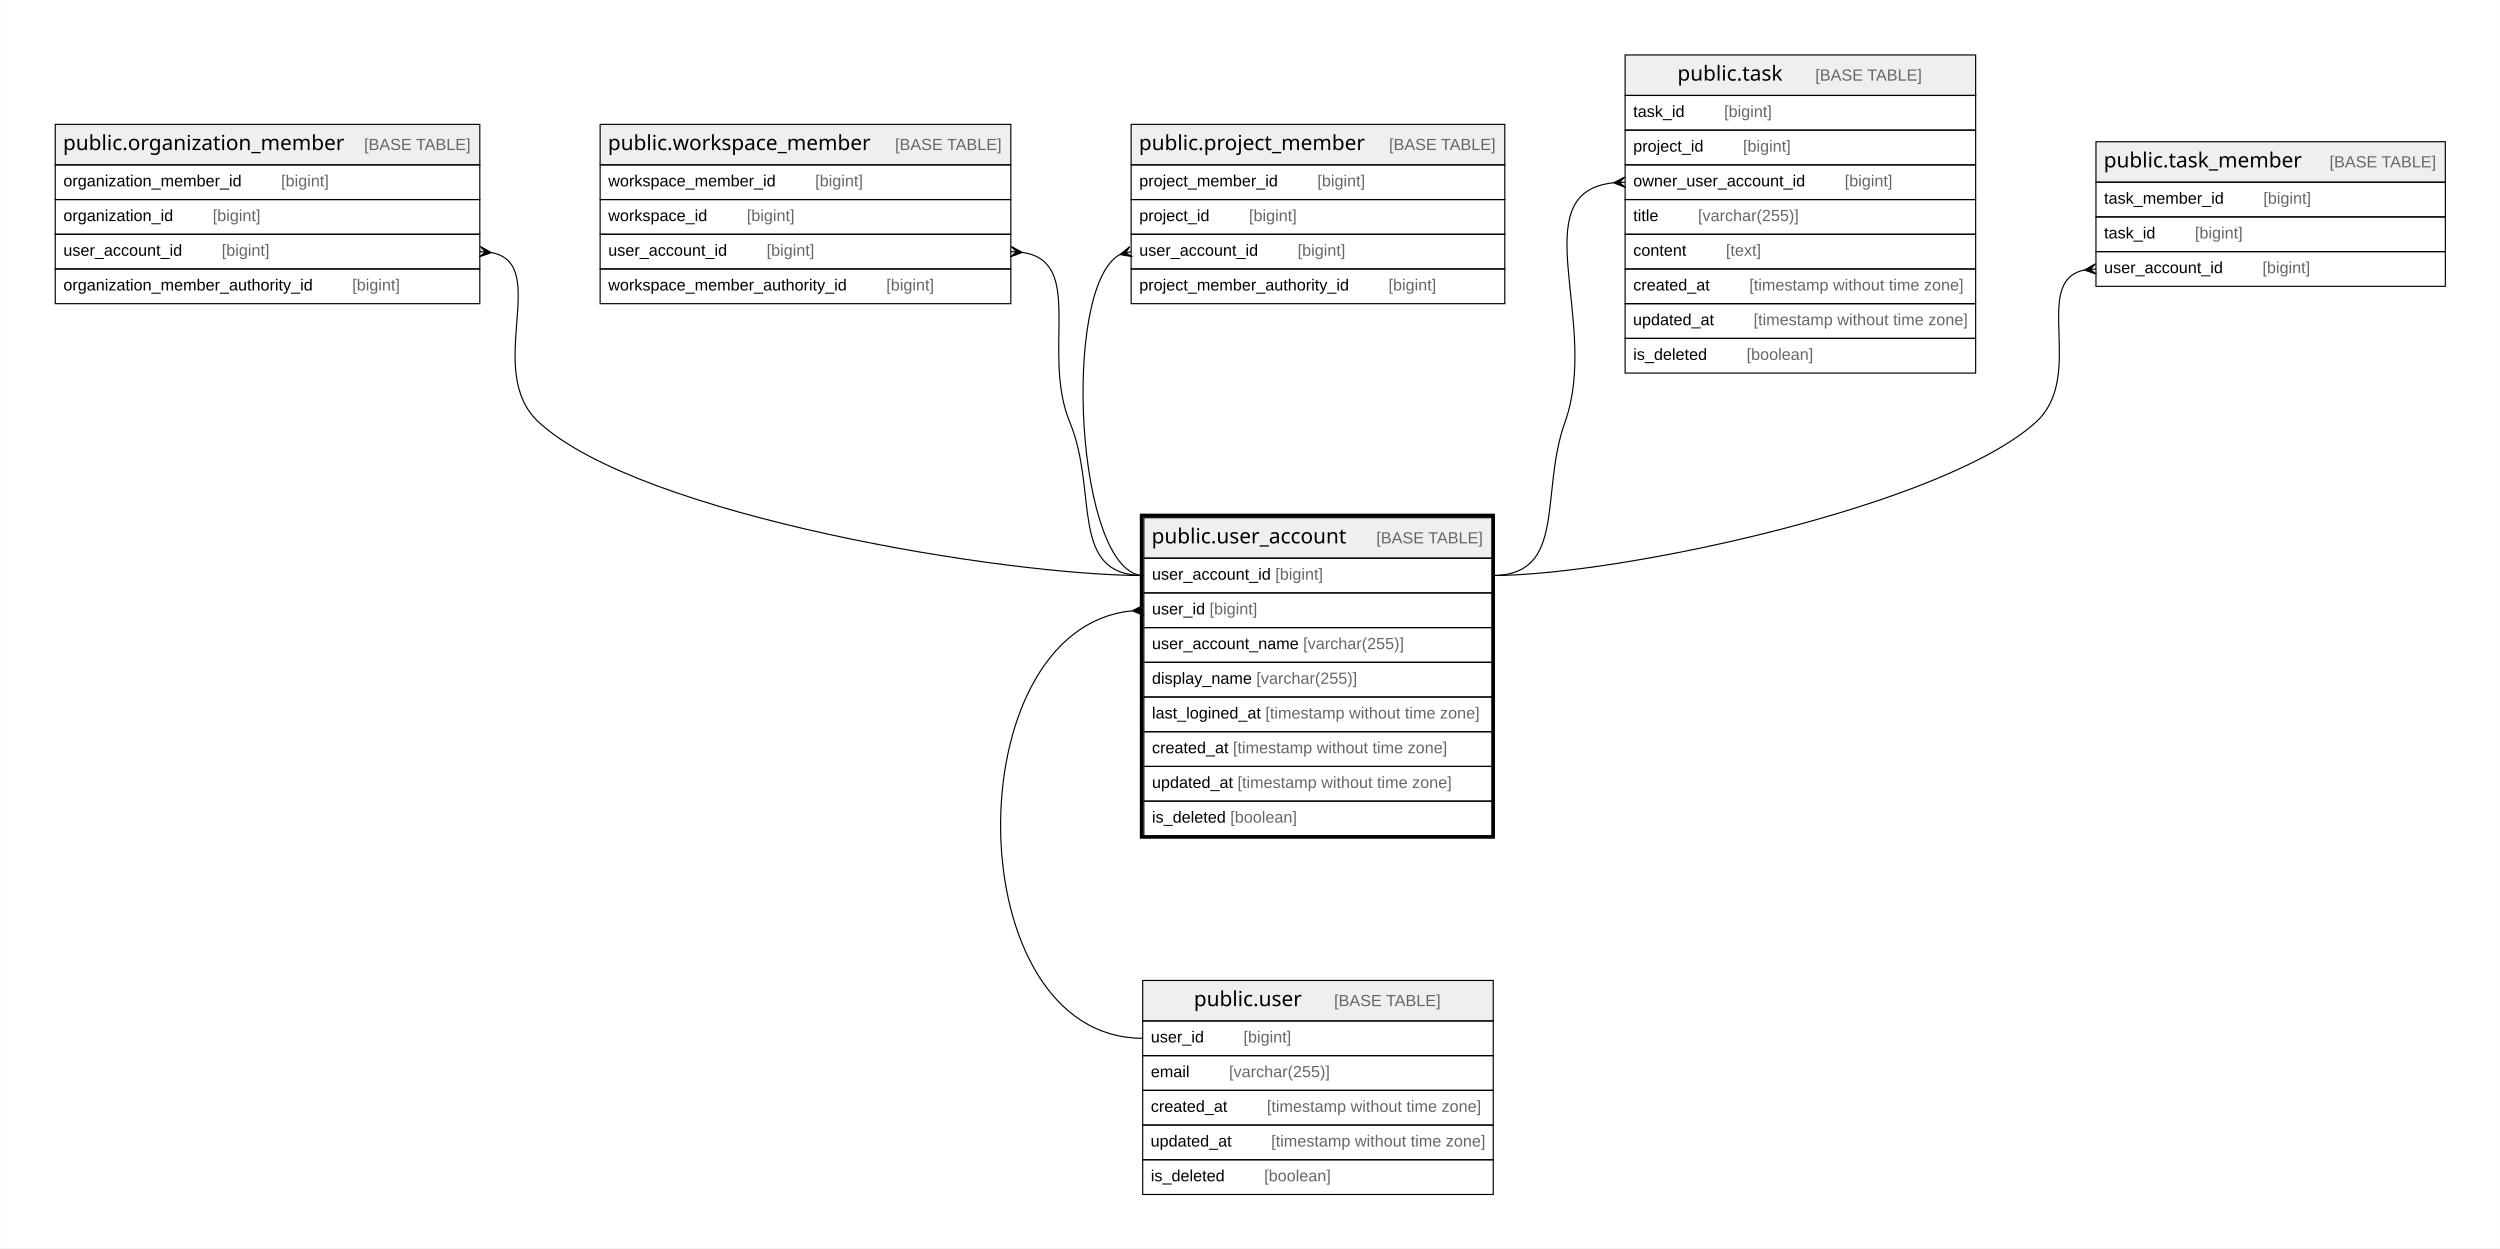
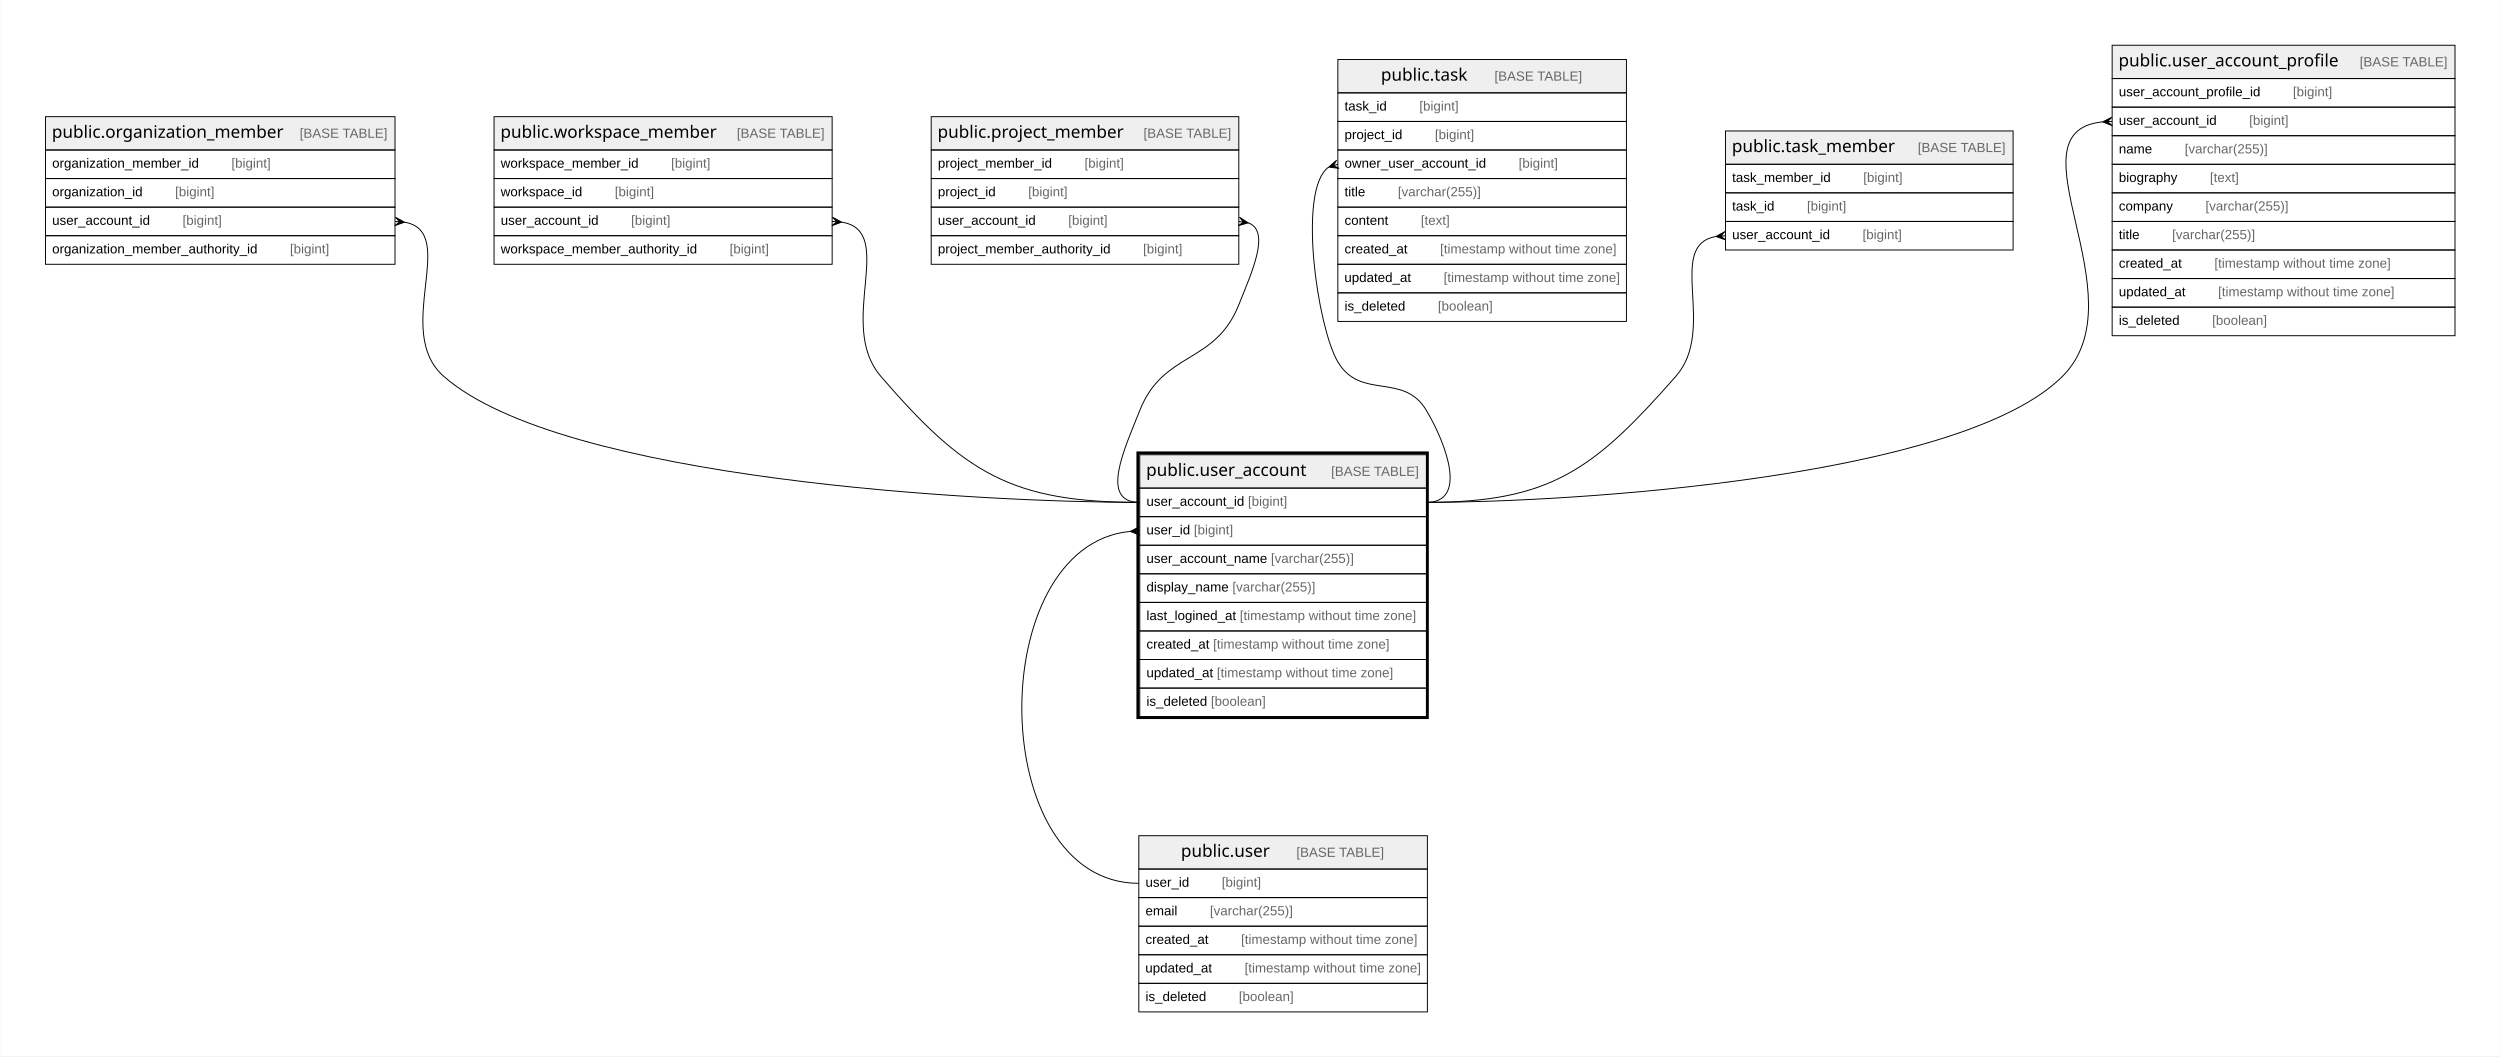
- <svg xmlns="http://www.w3.org/2000/svg" width="2161pt" height="1079pt" viewBox="0.00 0.00 2160.50 1079.00">
-   <g id="graph0" class="graph" transform="scale(1 1) rotate(0) translate(4 1075)">
-     <polygon fill="#ffffff" stroke="transparent" points="-4,4 -4,-1075 2156.5,-1075 2156.5,4 -4,4" />
+ <svg xmlns="http://www.w3.org/2000/svg" width="2625pt" height="1109pt" viewBox="0.00 0.00 2624.50 1109.00">
+   <g id="graph0" class="graph" transform="scale(1 1) rotate(0) translate(4 1105)">
+     <polygon fill="#ffffff" stroke="transparent" points="-4,4 -4,-1105 2620.5,-1105 2620.5,4 -4,4" />
    <g id="node1" class="node">
-       <polygon fill="#efefef" stroke="transparent" points="984.5,-592.5 984.5,-627.5 1285.5,-627.5 1285.5,-592.5 984.5,-592.5" />
-       <polygon fill="none" stroke="#000000" points="984.5,-592.5 984.5,-627.5 1285.5,-627.5 1285.5,-592.5 984.5,-592.5" />
-       <text text-anchor="start" x="991.192" y="-605.3" font-family="Arial Bold" font-size="18.00" fill="#000000">public.user_account</text>
-       <text text-anchor="start" x="1151.239" y="-605.3" font-family="Arial" font-size="14.00" fill="#000000">    </text>
-       <text text-anchor="start" x="1185.444" y="-605.3" font-family="Arial" font-size="14.00" fill="#666666">[BASE TABLE]</text>
-       <polygon fill="none" stroke="#000000" points="984.5,-562.5 984.5,-592.5 1285.5,-592.5 1285.5,-562.5 984.5,-562.5" />
-       <text text-anchor="start" x="991.5" y="-573.9" font-family="Arial" font-size="14.00" fill="#000000">user_account_id </text>
-       <text text-anchor="start" x="1098.092" y="-573.9" font-family="Arial" font-size="14.00" fill="#666666">[bigint]</text>
-       <polygon fill="none" stroke="#000000" points="984.5,-532.5 984.5,-562.5 1285.5,-562.5 1285.5,-532.5 984.5,-532.5" />
-       <text text-anchor="start" x="991.5" y="-543.9" font-family="Arial" font-size="14.00" fill="#000000">user_id </text>
-       <text text-anchor="start" x="1041.288" y="-543.9" font-family="Arial" font-size="14.00" fill="#666666">[bigint]</text>
-       <polygon fill="none" stroke="#000000" points="984.5,-502.5 984.5,-532.5 1285.5,-532.5 1285.5,-502.5 984.5,-502.5" />
-       <text text-anchor="start" x="991.5" y="-513.9" font-family="Arial" font-size="14.00" fill="#000000">user_account_name </text>
-       <text text-anchor="start" x="1122.211" y="-513.9" font-family="Arial" font-size="14.00" fill="#666666">[varchar(255)]</text>
-       <polygon fill="none" stroke="#000000" points="984.5,-472.5 984.5,-502.5 1285.5,-502.5 1285.5,-472.5 984.5,-472.5" />
-       <text text-anchor="start" x="991.5" y="-483.9" font-family="Arial" font-size="14.00" fill="#000000">display_name </text>
-       <text text-anchor="start" x="1081.743" y="-483.9" font-family="Arial" font-size="14.00" fill="#666666">[varchar(255)]</text>
-       <polygon fill="none" stroke="#000000" points="984.5,-442.5 984.5,-472.5 1285.5,-472.5 1285.5,-442.5 984.5,-442.5" />
-       <text text-anchor="start" x="991.5" y="-453.9" font-family="Arial" font-size="14.00" fill="#000000">last_logined_at </text>
-       <text text-anchor="start" x="1089.535" y="-453.9" font-family="Arial" font-size="14.00" fill="#666666">[timestamp without time zone]</text>
-       <polygon fill="none" stroke="#000000" points="984.5,-412.5 984.5,-442.5 1285.5,-442.5 1285.5,-412.5 984.5,-412.5" />
-       <text text-anchor="start" x="991.5" y="-423.9" font-family="Arial" font-size="14.00" fill="#000000">created_at </text>
-       <text text-anchor="start" x="1061.528" y="-423.9" font-family="Arial" font-size="14.00" fill="#666666">[timestamp without time zone]</text>
-       <polygon fill="none" stroke="#000000" points="984.5,-382.5 984.5,-412.5 1285.5,-412.5 1285.5,-382.5 984.5,-382.5" />
-       <text text-anchor="start" x="991.5" y="-393.9" font-family="Arial" font-size="14.00" fill="#000000">updated_at </text>
-       <text text-anchor="start" x="1065.433" y="-393.9" font-family="Arial" font-size="14.00" fill="#666666">[timestamp without time zone]</text>
-       <polygon fill="none" stroke="#000000" points="984.5,-352.5 984.5,-382.5 1285.5,-382.5 1285.5,-352.5 984.5,-352.5" />
-       <text text-anchor="start" x="991.5" y="-363.9" font-family="Arial" font-size="14.00" fill="#000000">is_deleted </text>
-       <text text-anchor="start" x="1059.19" y="-363.9" font-family="Arial" font-size="14.00" fill="#666666">[boolean]</text>
-       <polygon fill="none" stroke="#000000" stroke-width="3" points="982.5,-351.5 982.5,-629.5 1286.5,-629.5 1286.5,-351.5 982.5,-351.5" />
+       <polygon fill="#efefef" stroke="transparent" points="1192.5,-592.5 1192.5,-627.5 1493.5,-627.5 1493.5,-592.5 1192.5,-592.5" />
+       <polygon fill="none" stroke="#000000" points="1192.5,-592.5 1192.5,-627.5 1493.5,-627.5 1493.5,-592.5 1192.5,-592.5" />
+       <text text-anchor="start" x="1199.193" y="-605.3" font-family="Arial Bold" font-size="18.00" fill="#000000">public.user_account</text>
+       <text text-anchor="start" x="1359.239" y="-605.3" font-family="Arial" font-size="14.00" fill="#000000">    </text>
+       <text text-anchor="start" x="1393.444" y="-605.3" font-family="Arial" font-size="14.00" fill="#666666">[BASE TABLE]</text>
+       <polygon fill="none" stroke="#000000" points="1192.5,-562.5 1192.5,-592.5 1493.5,-592.5 1493.5,-562.5 1192.5,-562.5" />
+       <text text-anchor="start" x="1199.5" y="-573.9" font-family="Arial" font-size="14.00" fill="#000000">user_account_id </text>
+       <text text-anchor="start" x="1306.092" y="-573.9" font-family="Arial" font-size="14.00" fill="#666666">[bigint]</text>
+       <polygon fill="none" stroke="#000000" points="1192.5,-532.5 1192.5,-562.5 1493.5,-562.5 1493.5,-532.5 1192.5,-532.5" />
+       <text text-anchor="start" x="1199.5" y="-543.9" font-family="Arial" font-size="14.00" fill="#000000">user_id </text>
+       <text text-anchor="start" x="1249.288" y="-543.9" font-family="Arial" font-size="14.00" fill="#666666">[bigint]</text>
+       <polygon fill="none" stroke="#000000" points="1192.5,-502.5 1192.5,-532.5 1493.5,-532.5 1493.5,-502.5 1192.5,-502.5" />
+       <text text-anchor="start" x="1199.5" y="-513.9" font-family="Arial" font-size="14.00" fill="#000000">user_account_name </text>
+       <text text-anchor="start" x="1330.211" y="-513.9" font-family="Arial" font-size="14.00" fill="#666666">[varchar(255)]</text>
+       <polygon fill="none" stroke="#000000" points="1192.5,-472.5 1192.5,-502.5 1493.5,-502.5 1493.5,-472.5 1192.5,-472.5" />
+       <text text-anchor="start" x="1199.5" y="-483.9" font-family="Arial" font-size="14.00" fill="#000000">display_name </text>
+       <text text-anchor="start" x="1289.743" y="-483.9" font-family="Arial" font-size="14.00" fill="#666666">[varchar(255)]</text>
+       <polygon fill="none" stroke="#000000" points="1192.5,-442.5 1192.5,-472.5 1493.5,-472.5 1493.5,-442.5 1192.5,-442.5" />
+       <text text-anchor="start" x="1199.5" y="-453.9" font-family="Arial" font-size="14.00" fill="#000000">last_logined_at </text>
+       <text text-anchor="start" x="1297.535" y="-453.9" font-family="Arial" font-size="14.00" fill="#666666">[timestamp without time zone]</text>
+       <polygon fill="none" stroke="#000000" points="1192.5,-412.5 1192.5,-442.5 1493.5,-442.5 1493.5,-412.5 1192.5,-412.5" />
+       <text text-anchor="start" x="1199.5" y="-423.9" font-family="Arial" font-size="14.00" fill="#000000">created_at </text>
+       <text text-anchor="start" x="1269.528" y="-423.9" font-family="Arial" font-size="14.00" fill="#666666">[timestamp without time zone]</text>
+       <polygon fill="none" stroke="#000000" points="1192.5,-382.5 1192.5,-412.5 1493.5,-412.5 1493.5,-382.5 1192.5,-382.5" />
+       <text text-anchor="start" x="1199.5" y="-393.9" font-family="Arial" font-size="14.00" fill="#000000">updated_at </text>
+       <text text-anchor="start" x="1273.433" y="-393.9" font-family="Arial" font-size="14.00" fill="#666666">[timestamp without time zone]</text>
+       <polygon fill="none" stroke="#000000" points="1192.5,-352.5 1192.5,-382.5 1493.5,-382.5 1493.5,-352.5 1192.5,-352.5" />
+       <text text-anchor="start" x="1199.5" y="-363.9" font-family="Arial" font-size="14.00" fill="#000000">is_deleted </text>
+       <text text-anchor="start" x="1267.19" y="-363.9" font-family="Arial" font-size="14.00" fill="#666666">[boolean]</text>
+       <polygon fill="none" stroke="#000000" stroke-width="3" points="1190.5,-351.5 1190.5,-629.5 1494.5,-629.5 1494.5,-351.5 1190.5,-351.5" />
+     </g>
+     <g id="node8" class="node">
+       <polygon fill="#efefef" stroke="transparent" points="1191.5,-192.5 1191.5,-227.5 1494.5,-227.5 1494.5,-192.5 1191.5,-192.5" />
+       <polygon fill="none" stroke="#000000" points="1191.5,-192.5 1191.5,-227.5 1494.5,-227.5 1494.5,-192.5 1191.5,-192.5" />
+       <text text-anchor="start" x="1235.709" y="-205.3" font-family="Arial Bold" font-size="18.00" fill="#000000">public.user</text>
+       <text text-anchor="start" x="1322.723" y="-205.3" font-family="Arial" font-size="14.00" fill="#000000">    </text>
+       <text text-anchor="start" x="1356.928" y="-205.3" font-family="Arial" font-size="14.00" fill="#666666">[BASE TABLE]</text>
+       <polygon fill="none" stroke="#000000" points="1191.5,-162.5 1191.5,-192.5 1494.5,-192.5 1494.5,-162.5 1191.5,-162.5" />
+       <text text-anchor="start" x="1198.5" y="-173.9" font-family="Arial" font-size="14.00" fill="#000000">user_id    </text>
+       <text text-anchor="start" x="1278.602" y="-173.9" font-family="Arial" font-size="14.00" fill="#666666">[bigint]</text>
+       <polygon fill="none" stroke="#000000" points="1191.5,-132.5 1191.5,-162.5 1494.5,-162.5 1494.5,-132.5 1191.5,-132.5" />
+       <text text-anchor="start" x="1198.5" y="-143.9" font-family="Arial" font-size="14.00" fill="#000000">email    </text>
+       <text text-anchor="start" x="1266.144" y="-143.9" font-family="Arial" font-size="14.00" fill="#666666">[varchar(255)]</text>
+       <polygon fill="none" stroke="#000000" points="1191.5,-102.5 1191.5,-132.5 1494.5,-132.5 1494.5,-102.5 1191.5,-102.5" />
+       <text text-anchor="start" x="1198.5" y="-113.9" font-family="Arial" font-size="14.00" fill="#000000">created_at    </text>
+       <text text-anchor="start" x="1298.842" y="-113.9" font-family="Arial" font-size="14.00" fill="#666666">[timestamp without time zone]</text>
+       <polygon fill="none" stroke="#000000" points="1191.5,-72.5 1191.5,-102.5 1494.5,-102.5 1494.5,-72.5 1191.5,-72.5" />
+       <text text-anchor="start" x="1198.306" y="-83.9" font-family="Arial" font-size="14.00" fill="#000000">updated_at    </text>
+       <text text-anchor="start" x="1302.553" y="-83.9" font-family="Arial" font-size="14.00" fill="#666666">[timestamp without time zone]</text>
+       <polygon fill="none" stroke="#000000" points="1191.5,-42.5 1191.5,-72.5 1494.5,-72.5 1494.5,-42.5 1191.5,-42.5" />
+       <text text-anchor="start" x="1198.5" y="-53.9" font-family="Arial" font-size="14.00" fill="#000000">is_deleted    </text>
+       <text text-anchor="start" x="1296.504" y="-53.9" font-family="Arial" font-size="14.00" fill="#666666">[boolean]</text>
+     </g>
+     <g id="edge7" class="edge">
+       <path fill="none" stroke="#000000" d="M1182.127,-546.995C1028.088,-531.772 1030.588,-177.5 1191.5,-177.5" />
+       <polygon fill="#000000" stroke="#000000" points="1182.512,-547.014 1192.281,-551.995 1187.506,-547.257 1192.5,-547.5 1192.5,-547.5 1192.5,-547.5 1187.506,-547.257 1192.719,-543.005 1182.512,-547.014 1182.512,-547.014" />
+     </g>
+     <g id="node2" class="node">
+       <polygon fill="#efefef" stroke="transparent" points="43.5,-947.5 43.5,-982.5 410.5,-982.5 410.5,-947.5 43.5,-947.5" />
+       <polygon fill="none" stroke="#000000" points="43.5,-947.5 43.5,-982.5 410.5,-982.5 410.5,-947.5 43.5,-947.5" />
+       <text text-anchor="start" x="50.198" y="-960.3" font-family="Arial Bold" font-size="18.00" fill="#000000">public.organization_member</text>
+       <text text-anchor="start" x="276.234" y="-960.3" font-family="Arial" font-size="14.00" fill="#000000">    </text>
+       <text text-anchor="start" x="310.439" y="-960.3" font-family="Arial" font-size="14.00" fill="#666666">[BASE TABLE]</text>
+       <polygon fill="none" stroke="#000000" points="43.5,-917.5 43.5,-947.5 410.5,-947.5 410.5,-917.5 43.5,-917.5" />
+       <text text-anchor="start" x="50.5" y="-928.9" font-family="Arial" font-size="14.00" fill="#000000">organization_member_id    </text>
+       <text text-anchor="start" x="238.731" y="-928.9" font-family="Arial" font-size="14.00" fill="#666666">[bigint]</text>
+       <polygon fill="none" stroke="#000000" points="43.5,-887.5 43.5,-917.5 410.5,-917.5 410.5,-887.5 43.5,-887.5" />
+       <text text-anchor="start" x="50.5" y="-898.9" font-family="Arial" font-size="14.00" fill="#000000">organization_id    </text>
+       <text text-anchor="start" x="179.619" y="-898.9" font-family="Arial" font-size="14.00" fill="#666666">[bigint]</text>
+       <polygon fill="none" stroke="#000000" points="43.5,-857.5 43.5,-887.5 410.5,-887.5 410.5,-857.5 43.5,-857.5" />
+       <text text-anchor="start" x="50.5" y="-868.9" font-family="Arial" font-size="14.00" fill="#000000">user_account_id    </text>
+       <text text-anchor="start" x="187.406" y="-868.9" font-family="Arial" font-size="14.00" fill="#666666">[bigint]</text>
+       <polygon fill="none" stroke="#000000" points="43.5,-827.5 43.5,-857.5 410.5,-857.5 410.5,-827.5 43.5,-827.5" />
+       <text text-anchor="start" x="50.5" y="-838.9" font-family="Arial" font-size="14.00" fill="#000000">organization_member_authority_id    </text>
+       <text text-anchor="start" x="300.193" y="-838.9" font-family="Arial" font-size="14.00" fill="#666666">[bigint]</text>
+     </g>
+     <g id="edge1" class="edge">
+       <path fill="none" stroke="#000000" d="M420.499,-871.716C478.571,-861.67 407.513,-757.638 461.5,-710 585.29,-600.77 1027.409,-577.5 1192.5,-577.5" />
+       <polygon fill="#000000" stroke="#000000" points="420.469,-871.718 410.148,-868.014 415.485,-872.109 410.5,-872.5 410.5,-872.5 410.5,-872.5 415.485,-872.109 410.852,-876.986 420.469,-871.718 420.469,-871.718" />
+     </g>
+     <g id="node3" class="node">
+       <polygon fill="#efefef" stroke="transparent" points="514.5,-947.5 514.5,-982.5 869.5,-982.5 869.5,-947.5 514.5,-947.5" />
+       <polygon fill="none" stroke="#000000" points="514.5,-947.5 514.5,-982.5 869.5,-982.5 869.5,-947.5 514.5,-947.5" />
+       <text text-anchor="start" x="521.205" y="-960.3" font-family="Arial Bold" font-size="18.00" fill="#000000">public.workspace_member</text>
+       <text text-anchor="start" x="735.227" y="-960.3" font-family="Arial" font-size="14.00" fill="#000000">    </text>
+       <text text-anchor="start" x="769.432" y="-960.3" font-family="Arial" font-size="14.00" fill="#666666">[BASE TABLE]</text>
+       <polygon fill="none" stroke="#000000" points="514.5,-917.5 514.5,-947.5 869.5,-947.5 869.5,-917.5 514.5,-917.5" />
+       <text text-anchor="start" x="521.5" y="-928.9" font-family="Arial" font-size="14.00" fill="#000000">workspace_member_id    </text>
+       <text text-anchor="start" x="700.386" y="-928.9" font-family="Arial" font-size="14.00" fill="#666666">[bigint]</text>
+       <polygon fill="none" stroke="#000000" points="514.5,-887.5 514.5,-917.5 869.5,-917.5 869.5,-887.5 514.5,-887.5" />
+       <text text-anchor="start" x="521.5" y="-898.9" font-family="Arial" font-size="14.00" fill="#000000">workspace_id    </text>
+       <text text-anchor="start" x="641.274" y="-898.9" font-family="Arial" font-size="14.00" fill="#666666">[bigint]</text>
+       <polygon fill="none" stroke="#000000" points="514.5,-857.5 514.5,-887.5 869.5,-887.5 869.5,-857.5 514.5,-857.5" />
+       <text text-anchor="start" x="521.5" y="-868.9" font-family="Arial" font-size="14.00" fill="#000000">user_account_id    </text>
+       <text text-anchor="start" x="658.406" y="-868.9" font-family="Arial" font-size="14.00" fill="#666666">[bigint]</text>
+       <polygon fill="none" stroke="#000000" points="514.5,-827.5 514.5,-857.5 869.5,-857.5 869.5,-827.5 514.5,-827.5" />
+       <text text-anchor="start" x="521.5" y="-838.9" font-family="Arial" font-size="14.00" fill="#000000">workspace_member_authority_id    </text>
+       <text text-anchor="start" x="761.848" y="-838.9" font-family="Arial" font-size="14.00" fill="#666666">[bigint]</text>
+     </g>
+     <g id="edge2" class="edge">
+       <path fill="none" stroke="#000000" d="M879.549,-871.766C938.255,-862.347 873.524,-764.564 920.5,-710 1008.234,-608.094 1058.031,-577.5 1192.5,-577.5" />
+       <polygon fill="#000000" stroke="#000000" points="879.473,-871.771 869.172,-868.012 874.487,-872.136 869.5,-872.5 869.5,-872.5 869.5,-872.5 874.487,-872.136 869.828,-876.988 879.473,-871.771 879.473,-871.771" />
+     </g>
+     <g id="node4" class="node">
+       <polygon fill="#efefef" stroke="transparent" points="973.5,-947.5 973.5,-982.5 1296.5,-982.5 1296.5,-947.5 973.5,-947.5" />
+       <polygon fill="none" stroke="#000000" points="973.5,-947.5 973.5,-982.5 1296.5,-982.5 1296.5,-947.5 973.5,-947.5" />
+       <text text-anchor="start" x="980.207" y="-960.3" font-family="Arial Bold" font-size="18.00" fill="#000000">public.project_member</text>
+       <text text-anchor="start" x="1162.225" y="-960.3" font-family="Arial" font-size="14.00" fill="#000000">    </text>
+       <text text-anchor="start" x="1196.43" y="-960.3" font-family="Arial" font-size="14.00" fill="#666666">[BASE TABLE]</text>
+       <polygon fill="none" stroke="#000000" points="973.5,-917.5 973.5,-947.5 1296.5,-947.5 1296.5,-917.5 973.5,-917.5" />
+       <text text-anchor="start" x="980.5" y="-928.9" font-family="Arial" font-size="14.00" fill="#000000">project_member_id    </text>
+       <text text-anchor="start" x="1134.494" y="-928.9" font-family="Arial" font-size="14.00" fill="#666666">[bigint]</text>
+       <polygon fill="none" stroke="#000000" points="973.5,-887.5 973.5,-917.5 1296.5,-917.5 1296.5,-887.5 973.5,-887.5" />
+       <text text-anchor="start" x="980.5" y="-898.9" font-family="Arial" font-size="14.00" fill="#000000">project_id    </text>
+       <text text-anchor="start" x="1075.382" y="-898.9" font-family="Arial" font-size="14.00" fill="#666666">[bigint]</text>
+       <polygon fill="none" stroke="#000000" points="973.5,-857.5 973.5,-887.5 1296.5,-887.5 1296.5,-857.5 973.5,-857.5" />
+       <text text-anchor="start" x="980.5" y="-868.9" font-family="Arial" font-size="14.00" fill="#000000">user_account_id    </text>
+       <text text-anchor="start" x="1117.406" y="-868.9" font-family="Arial" font-size="14.00" fill="#666666">[bigint]</text>
+       <polygon fill="none" stroke="#000000" points="973.5,-827.5 973.5,-857.5 1296.5,-857.5 1296.5,-827.5 973.5,-827.5" />
+       <text text-anchor="start" x="980.5" y="-838.9" font-family="Arial" font-size="14.00" fill="#000000">project_member_authority_id    </text>
+       <text text-anchor="start" x="1195.956" y="-838.9" font-family="Arial" font-size="14.00" fill="#666666">[bigint]</text>
+     </g>
+     <g id="edge3" class="edge">
+       <path fill="none" stroke="#000000" d="M1306.462,-870.981C1330.5,-862.229 1309.344,-817.493 1296.5,-785 1271.649,-722.13 1217.351,-736.87 1192.5,-674 1176.734,-634.114 1149.611,-577.5 1192.5,-577.5" />
+       <polygon fill="#000000" stroke="#000000" points="1306.386,-870.993 1295.822,-868.051 1301.443,-871.746 1296.5,-872.5 1296.5,-872.5 1296.5,-872.5 1301.443,-871.746 1297.178,-876.949 1306.386,-870.993 1306.386,-870.993" />
+     </g>
+     <g id="node5" class="node">
+       <polygon fill="#efefef" stroke="transparent" points="1400.5,-1007.5 1400.5,-1042.5 1703.5,-1042.5 1703.5,-1007.5 1400.5,-1007.5" />
+       <polygon fill="none" stroke="#000000" points="1400.5,-1007.5 1400.5,-1042.5 1703.5,-1042.5 1703.5,-1007.5 1400.5,-1007.5" />
+       <text text-anchor="start" x="1445.707" y="-1020.3" font-family="Arial Bold" font-size="18.00" fill="#000000">public.task</text>
+       <text text-anchor="start" x="1530.725" y="-1020.3" font-family="Arial" font-size="14.00" fill="#000000">    </text>
+       <text text-anchor="start" x="1564.93" y="-1020.3" font-family="Arial" font-size="14.00" fill="#666666">[BASE TABLE]</text>
+       <polygon fill="none" stroke="#000000" points="1400.5,-977.5 1400.5,-1007.5 1703.5,-1007.5 1703.5,-977.5 1400.5,-977.5" />
+       <text text-anchor="start" x="1407.5" y="-988.9" font-family="Arial" font-size="14.00" fill="#000000">task_id    </text>
+       <text text-anchor="start" x="1486.05" y="-988.9" font-family="Arial" font-size="14.00" fill="#666666">[bigint]</text>
+       <polygon fill="none" stroke="#000000" points="1400.5,-947.5 1400.5,-977.5 1703.5,-977.5 1703.5,-947.5 1400.5,-947.5" />
+       <text text-anchor="start" x="1407.5" y="-958.9" font-family="Arial" font-size="14.00" fill="#000000">project_id    </text>
+       <text text-anchor="start" x="1502.382" y="-958.9" font-family="Arial" font-size="14.00" fill="#666666">[bigint]</text>
+       <polygon fill="none" stroke="#000000" points="1400.5,-917.5 1400.5,-947.5 1703.5,-947.5 1703.5,-917.5 1400.5,-917.5" />
+       <text text-anchor="start" x="1407.5" y="-928.9" font-family="Arial" font-size="14.00" fill="#000000">owner_user_account_id    </text>
+       <text text-anchor="start" x="1590.304" y="-928.9" font-family="Arial" font-size="14.00" fill="#666666">[bigint]</text>
+       <polygon fill="none" stroke="#000000" points="1400.5,-887.5 1400.5,-917.5 1703.5,-917.5 1703.5,-887.5 1400.5,-887.5" />
+       <text text-anchor="start" x="1407.5" y="-898.9" font-family="Arial" font-size="14.00" fill="#000000">title    </text>
+       <text text-anchor="start" x="1463.482" y="-898.9" font-family="Arial" font-size="14.00" fill="#666666">[varchar(255)]</text>
+       <polygon fill="none" stroke="#000000" points="1400.5,-857.5 1400.5,-887.5 1703.5,-887.5 1703.5,-857.5 1400.5,-857.5" />
+       <text text-anchor="start" x="1407.5" y="-868.9" font-family="Arial" font-size="14.00" fill="#000000">content    </text>
+       <text text-anchor="start" x="1487.616" y="-868.9" font-family="Arial" font-size="14.00" fill="#666666">[text]</text>
+       <polygon fill="none" stroke="#000000" points="1400.5,-827.5 1400.5,-857.5 1703.5,-857.5 1703.5,-827.5 1400.5,-827.5" />
+       <text text-anchor="start" x="1407.5" y="-838.9" font-family="Arial" font-size="14.00" fill="#000000">created_at    </text>
+       <text text-anchor="start" x="1507.842" y="-838.9" font-family="Arial" font-size="14.00" fill="#666666">[timestamp without time zone]</text>
+       <polygon fill="none" stroke="#000000" points="1400.5,-797.5 1400.5,-827.5 1703.5,-827.5 1703.5,-797.5 1400.5,-797.5" />
+       <text text-anchor="start" x="1407.306" y="-808.9" font-family="Arial" font-size="14.00" fill="#000000">updated_at    </text>
+       <text text-anchor="start" x="1511.553" y="-808.9" font-family="Arial" font-size="14.00" fill="#666666">[timestamp without time zone]</text>
+       <polygon fill="none" stroke="#000000" points="1400.5,-767.5 1400.5,-797.5 1703.5,-797.5 1703.5,-767.5 1400.5,-767.5" />
+       <text text-anchor="start" x="1407.5" y="-778.9" font-family="Arial" font-size="14.00" fill="#000000">is_deleted    </text>
+       <text text-anchor="start" x="1505.504" y="-778.9" font-family="Arial" font-size="14.00" fill="#666666">[boolean]</text>
+     </g>
+     <g id="edge4" class="edge">
+       <path fill="none" stroke="#000000" d="M1390.919,-929.568C1357.928,-907.06 1378.842,-761.578 1400.5,-725 1424.518,-684.437 1469.482,-714.563 1493.5,-674 1515.352,-637.095 1536.389,-577.5 1493.5,-577.5" />
+       <polygon fill="#000000" stroke="#000000" points="1390.938,-929.574 1399.183,-936.803 1395.719,-931.037 1400.5,-932.5 1400.5,-932.5 1400.5,-932.5 1395.719,-931.037 1401.817,-928.197 1390.938,-929.574 1390.938,-929.574" />
+     </g>
+     <g id="node6" class="node">
+       <polygon fill="#efefef" stroke="transparent" points="1807.5,-932.5 1807.5,-967.5 2109.5,-967.5 2109.5,-932.5 1807.5,-932.5" />
+       <polygon fill="none" stroke="#000000" points="1807.5,-932.5 1807.5,-967.5 2109.5,-967.5 2109.5,-932.5 1807.5,-932.5" />
+       <text text-anchor="start" x="1814.207" y="-945.3" font-family="Arial Bold" font-size="18.00" fill="#000000">public.task_member</text>
+       <text text-anchor="start" x="1975.226" y="-945.3" font-family="Arial" font-size="14.00" fill="#000000">    </text>
+       <text text-anchor="start" x="2009.43" y="-945.3" font-family="Arial" font-size="14.00" fill="#666666">[BASE TABLE]</text>
+       <polygon fill="none" stroke="#000000" points="1807.5,-902.5 1807.5,-932.5 2109.5,-932.5 2109.5,-902.5 1807.5,-902.5" />
+       <text text-anchor="start" x="1814.5" y="-913.9" font-family="Arial" font-size="14.00" fill="#000000">task_member_id    </text>
+       <text text-anchor="start" x="1952.162" y="-913.9" font-family="Arial" font-size="14.00" fill="#666666">[bigint]</text>
+       <polygon fill="none" stroke="#000000" points="1807.5,-872.5 1807.5,-902.5 2109.5,-902.5 2109.5,-872.5 1807.5,-872.5" />
+       <text text-anchor="start" x="1814.5" y="-883.9" font-family="Arial" font-size="14.00" fill="#000000">task_id    </text>
+       <text text-anchor="start" x="1893.05" y="-883.9" font-family="Arial" font-size="14.00" fill="#666666">[bigint]</text>
+       <polygon fill="none" stroke="#000000" points="1807.5,-842.5 1807.5,-872.5 2109.5,-872.5 2109.5,-842.5 1807.5,-842.5" />
+       <text text-anchor="start" x="1814.5" y="-853.9" font-family="Arial" font-size="14.00" fill="#000000">user_account_id    </text>
+       <text text-anchor="start" x="1951.406" y="-853.9" font-family="Arial" font-size="14.00" fill="#666666">[bigint]</text>
+     </g>
+     <g id="edge5" class="edge">
+       <path fill="none" stroke="#000000" d="M1797.249,-856.668C1744.596,-847.208 1798.865,-759.367 1755.5,-710 1669.384,-611.963 1623.988,-577.5 1493.5,-577.5" />
+       <polygon fill="#000000" stroke="#000000" points="1797.533,-856.691 1807.136,-861.985 1802.516,-857.095 1807.5,-857.5 1807.5,-857.5 1807.5,-857.5 1802.516,-857.095 1807.864,-853.015 1797.533,-856.691 1797.533,-856.691" />
    </g>
    <g id="node7" class="node">
-       <polygon fill="#efefef" stroke="transparent" points="983.5,-192.5 983.5,-227.5 1286.5,-227.5 1286.5,-192.5 983.5,-192.5" />
-       <polygon fill="none" stroke="#000000" points="983.5,-192.5 983.5,-227.5 1286.5,-227.5 1286.5,-192.5 983.5,-192.5" />
-       <text text-anchor="start" x="1027.709" y="-205.3" font-family="Arial Bold" font-size="18.00" fill="#000000">public.user</text>
-       <text text-anchor="start" x="1114.723" y="-205.3" font-family="Arial" font-size="14.00" fill="#000000">    </text>
-       <text text-anchor="start" x="1148.928" y="-205.3" font-family="Arial" font-size="14.00" fill="#666666">[BASE TABLE]</text>
-       <polygon fill="none" stroke="#000000" points="983.5,-162.5 983.5,-192.5 1286.5,-192.5 1286.5,-162.5 983.5,-162.5" />
-       <text text-anchor="start" x="990.5" y="-173.9" font-family="Arial" font-size="14.00" fill="#000000">user_id    </text>
-       <text text-anchor="start" x="1070.602" y="-173.9" font-family="Arial" font-size="14.00" fill="#666666">[bigint]</text>
-       <polygon fill="none" stroke="#000000" points="983.5,-132.5 983.5,-162.5 1286.5,-162.5 1286.5,-132.5 983.5,-132.5" />
-       <text text-anchor="start" x="990.5" y="-143.9" font-family="Arial" font-size="14.00" fill="#000000">email    </text>
-       <text text-anchor="start" x="1058.144" y="-143.9" font-family="Arial" font-size="14.00" fill="#666666">[varchar(255)]</text>
-       <polygon fill="none" stroke="#000000" points="983.5,-102.5 983.5,-132.5 1286.5,-132.5 1286.5,-102.5 983.5,-102.5" />
-       <text text-anchor="start" x="990.5" y="-113.9" font-family="Arial" font-size="14.00" fill="#000000">created_at    </text>
-       <text text-anchor="start" x="1090.842" y="-113.9" font-family="Arial" font-size="14.00" fill="#666666">[timestamp without time zone]</text>
-       <polygon fill="none" stroke="#000000" points="983.5,-72.5 983.5,-102.5 1286.5,-102.5 1286.5,-72.5 983.5,-72.5" />
-       <text text-anchor="start" x="990.307" y="-83.9" font-family="Arial" font-size="14.00" fill="#000000">updated_at    </text>
-       <text text-anchor="start" x="1094.553" y="-83.9" font-family="Arial" font-size="14.00" fill="#666666">[timestamp without time zone]</text>
-       <polygon fill="none" stroke="#000000" points="983.5,-42.5 983.5,-72.5 1286.5,-72.5 1286.5,-42.5 983.5,-42.5" />
-       <text text-anchor="start" x="990.5" y="-53.9" font-family="Arial" font-size="14.00" fill="#000000">is_deleted    </text>
-       <text text-anchor="start" x="1088.504" y="-53.9" font-family="Arial" font-size="14.00" fill="#666666">[boolean]</text>
+       <polygon fill="#efefef" stroke="transparent" points="2213.5,-1022.5 2213.5,-1057.5 2573.5,-1057.5 2573.5,-1022.5 2213.5,-1022.5" />
+       <polygon fill="none" stroke="#000000" points="2213.5,-1022.5 2213.5,-1057.5 2573.5,-1057.5 2573.5,-1022.5 2213.5,-1022.5" />
+       <text text-anchor="start" x="2220.189" y="-1035.3" font-family="Arial Bold" font-size="18.00" fill="#000000">public.user_account_profile</text>
+       <text text-anchor="start" x="2439.243" y="-1035.3" font-family="Arial" font-size="14.00" fill="#000000">    </text>
+       <text text-anchor="start" x="2473.448" y="-1035.3" font-family="Arial" font-size="14.00" fill="#666666">[BASE TABLE]</text>
+       <polygon fill="none" stroke="#000000" points="2213.5,-992.5 2213.5,-1022.5 2573.5,-1022.5 2573.5,-992.5 2213.5,-992.5" />
+       <text text-anchor="start" x="2220.5" y="-1003.9" font-family="Arial" font-size="14.00" fill="#000000">user_account_profile_id    </text>
+       <text text-anchor="start" x="2403.301" y="-1003.9" font-family="Arial" font-size="14.00" fill="#666666">[bigint]</text>
+       <polygon fill="none" stroke="#000000" points="2213.5,-962.5 2213.5,-992.5 2573.5,-992.5 2573.5,-962.5 2213.5,-962.5" />
+       <text text-anchor="start" x="2220.5" y="-973.9" font-family="Arial" font-size="14.00" fill="#000000">user_account_id    </text>
+       <text text-anchor="start" x="2357.406" y="-973.9" font-family="Arial" font-size="14.00" fill="#666666">[bigint]</text>
+       <polygon fill="none" stroke="#000000" points="2213.5,-932.5 2213.5,-962.5 2573.5,-962.5 2573.5,-932.5 2213.5,-932.5" />
+       <text text-anchor="start" x="2220.5" y="-943.9" font-family="Arial" font-size="14.00" fill="#000000">name    </text>
+       <text text-anchor="start" x="2289.713" y="-943.9" font-family="Arial" font-size="14.00" fill="#666666">[varchar(255)]</text>
+       <polygon fill="none" stroke="#000000" points="2213.5,-902.5 2213.5,-932.5 2573.5,-932.5 2573.5,-902.5 2213.5,-902.5" />
+       <text text-anchor="start" x="2220.5" y="-913.9" font-family="Arial" font-size="14.00" fill="#000000">biography    </text>
+       <text text-anchor="start" x="2316.168" y="-913.9" font-family="Arial" font-size="14.00" fill="#666666">[text]</text>
+       <polygon fill="none" stroke="#000000" points="2213.5,-872.5 2213.5,-902.5 2573.5,-902.5 2573.5,-872.5 2213.5,-872.5" />
+       <text text-anchor="start" x="2220.5" y="-883.9" font-family="Arial" font-size="14.00" fill="#000000">company    </text>
+       <text text-anchor="start" x="2311.496" y="-883.9" font-family="Arial" font-size="14.00" fill="#666666">[varchar(255)]</text>
+       <polygon fill="none" stroke="#000000" points="2213.5,-842.5 2213.5,-872.5 2573.5,-872.5 2573.5,-842.5 2213.5,-842.5" />
+       <text text-anchor="start" x="2220.5" y="-853.9" font-family="Arial" font-size="14.00" fill="#000000">title    </text>
+       <text text-anchor="start" x="2276.482" y="-853.9" font-family="Arial" font-size="14.00" fill="#666666">[varchar(255)]</text>
+       <polygon fill="none" stroke="#000000" points="2213.5,-812.5 2213.5,-842.5 2573.5,-842.5 2573.5,-812.5 2213.5,-812.5" />
+       <text text-anchor="start" x="2220.5" y="-823.9" font-family="Arial" font-size="14.00" fill="#000000">created_at    </text>
+       <text text-anchor="start" x="2320.842" y="-823.9" font-family="Arial" font-size="14.00" fill="#666666">[timestamp without time zone]</text>
+       <polygon fill="none" stroke="#000000" points="2213.5,-782.5 2213.5,-812.5 2573.5,-812.5 2573.5,-782.5 2213.5,-782.5" />
+       <text text-anchor="start" x="2220.5" y="-793.9" font-family="Arial" font-size="14.00" fill="#000000">updated_at    </text>
+       <text text-anchor="start" x="2324.747" y="-793.9" font-family="Arial" font-size="14.00" fill="#666666">[timestamp without time zone]</text>
+       <polygon fill="none" stroke="#000000" points="2213.5,-752.5 2213.5,-782.5 2573.5,-782.5 2573.5,-752.5 2213.5,-752.5" />
+       <text text-anchor="start" x="2220.5" y="-763.9" font-family="Arial" font-size="14.00" fill="#000000">is_deleted    </text>
+       <text text-anchor="start" x="2318.504" y="-763.9" font-family="Arial" font-size="14.00" fill="#666666">[boolean]</text>
    </g>
    <g id="edge6" class="edge">
-       <path fill="none" stroke="#000000" d="M974.127,-546.995C820.088,-531.772 822.588,-177.5 983.5,-177.5" />
-       <polygon fill="#000000" stroke="#000000" points="974.512,-547.014 984.281,-551.995 979.506,-547.257 984.5,-547.5 984.5,-547.5 984.5,-547.5 979.506,-547.257 984.719,-543.005 974.512,-547.014 974.512,-547.014" />
-     </g>
-     <g id="node2" class="node">
-       <polygon fill="#efefef" stroke="transparent" points="43.5,-932.5 43.5,-967.5 410.5,-967.5 410.5,-932.5 43.5,-932.5" />
-       <polygon fill="none" stroke="#000000" points="43.5,-932.5 43.5,-967.5 410.5,-967.5 410.5,-932.5 43.5,-932.5" />
-       <text text-anchor="start" x="50.198" y="-945.3" font-family="Arial Bold" font-size="18.00" fill="#000000">public.organization_member</text>
-       <text text-anchor="start" x="276.234" y="-945.3" font-family="Arial" font-size="14.00" fill="#000000">    </text>
-       <text text-anchor="start" x="310.439" y="-945.3" font-family="Arial" font-size="14.00" fill="#666666">[BASE TABLE]</text>
-       <polygon fill="none" stroke="#000000" points="43.5,-902.5 43.5,-932.5 410.5,-932.5 410.5,-902.5 43.5,-902.5" />
-       <text text-anchor="start" x="50.5" y="-913.9" font-family="Arial" font-size="14.00" fill="#000000">organization_member_id    </text>
-       <text text-anchor="start" x="238.731" y="-913.9" font-family="Arial" font-size="14.00" fill="#666666">[bigint]</text>
-       <polygon fill="none" stroke="#000000" points="43.5,-872.5 43.5,-902.5 410.5,-902.5 410.5,-872.5 43.5,-872.5" />
-       <text text-anchor="start" x="50.5" y="-883.9" font-family="Arial" font-size="14.00" fill="#000000">organization_id    </text>
-       <text text-anchor="start" x="179.619" y="-883.9" font-family="Arial" font-size="14.00" fill="#666666">[bigint]</text>
-       <polygon fill="none" stroke="#000000" points="43.5,-842.5 43.5,-872.5 410.5,-872.5 410.5,-842.5 43.5,-842.5" />
-       <text text-anchor="start" x="50.5" y="-853.9" font-family="Arial" font-size="14.00" fill="#000000">user_account_id    </text>
-       <text text-anchor="start" x="187.406" y="-853.9" font-family="Arial" font-size="14.00" fill="#666666">[bigint]</text>
-       <polygon fill="none" stroke="#000000" points="43.5,-812.5 43.5,-842.5 410.5,-842.5 410.5,-812.5 43.5,-812.5" />
-       <text text-anchor="start" x="50.5" y="-823.9" font-family="Arial" font-size="14.00" fill="#000000">organization_member_authority_id    </text>
-       <text text-anchor="start" x="300.193" y="-823.9" font-family="Arial" font-size="14.00" fill="#666666">[bigint]</text>
-     </g>
-     <g id="edge1" class="edge">
-       <path fill="none" stroke="#000000" d="M420.677,-856.623C472.628,-846.66 413.212,-754.359 461.5,-710 549.794,-628.89 864.606,-577.5 984.5,-577.5" />
-       <polygon fill="#000000" stroke="#000000" points="420.463,-856.641 410.113,-853.017 415.481,-857.071 410.5,-857.5 410.5,-857.5 410.5,-857.5 415.481,-857.071 410.887,-861.983 420.463,-856.641 420.463,-856.641" />
-     </g>
-     <g id="node3" class="node">
-       <polygon fill="#efefef" stroke="transparent" points="514.5,-932.5 514.5,-967.5 869.5,-967.5 869.5,-932.5 514.5,-932.5" />
-       <polygon fill="none" stroke="#000000" points="514.5,-932.5 514.5,-967.5 869.5,-967.5 869.5,-932.5 514.5,-932.5" />
-       <text text-anchor="start" x="521.205" y="-945.3" font-family="Arial Bold" font-size="18.00" fill="#000000">public.workspace_member</text>
-       <text text-anchor="start" x="735.227" y="-945.3" font-family="Arial" font-size="14.00" fill="#000000">    </text>
-       <text text-anchor="start" x="769.432" y="-945.3" font-family="Arial" font-size="14.00" fill="#666666">[BASE TABLE]</text>
-       <polygon fill="none" stroke="#000000" points="514.5,-902.5 514.5,-932.5 869.5,-932.5 869.5,-902.5 514.5,-902.5" />
-       <text text-anchor="start" x="521.5" y="-913.9" font-family="Arial" font-size="14.00" fill="#000000">workspace_member_id    </text>
-       <text text-anchor="start" x="700.386" y="-913.9" font-family="Arial" font-size="14.00" fill="#666666">[bigint]</text>
-       <polygon fill="none" stroke="#000000" points="514.5,-872.5 514.5,-902.5 869.5,-902.5 869.5,-872.5 514.5,-872.5" />
-       <text text-anchor="start" x="521.5" y="-883.9" font-family="Arial" font-size="14.00" fill="#000000">workspace_id    </text>
-       <text text-anchor="start" x="641.274" y="-883.9" font-family="Arial" font-size="14.00" fill="#666666">[bigint]</text>
-       <polygon fill="none" stroke="#000000" points="514.5,-842.5 514.5,-872.5 869.5,-872.5 869.5,-842.5 514.5,-842.5" />
-       <text text-anchor="start" x="521.5" y="-853.9" font-family="Arial" font-size="14.00" fill="#000000">user_account_id    </text>
-       <text text-anchor="start" x="658.406" y="-853.9" font-family="Arial" font-size="14.00" fill="#666666">[bigint]</text>
-       <polygon fill="none" stroke="#000000" points="514.5,-812.5 514.5,-842.5 869.5,-842.5 869.5,-812.5 514.5,-812.5" />
-       <text text-anchor="start" x="521.5" y="-823.9" font-family="Arial" font-size="14.00" fill="#000000">workspace_member_authority_id    </text>
-       <text text-anchor="start" x="761.848" y="-823.9" font-family="Arial" font-size="14.00" fill="#666666">[bigint]</text>
-     </g>
-     <g id="edge2" class="edge">
-       <path fill="none" stroke="#000000" d="M879.548,-856.819C934.334,-848.759 895.432,-770.736 920.5,-710 945.451,-649.548 919.101,-577.5 984.5,-577.5" />
-       <polygon fill="#000000" stroke="#000000" points="879.477,-856.824 869.196,-853.01 874.489,-857.162 869.5,-857.5 869.5,-857.5 869.5,-857.5 874.489,-857.162 869.804,-861.99 879.477,-856.824 879.477,-856.824" />
-     </g>
-     <g id="node4" class="node">
-       <polygon fill="#efefef" stroke="transparent" points="973.5,-932.5 973.5,-967.5 1296.5,-967.5 1296.5,-932.5 973.5,-932.5" />
-       <polygon fill="none" stroke="#000000" points="973.5,-932.5 973.5,-967.5 1296.5,-967.5 1296.5,-932.5 973.5,-932.5" />
-       <text text-anchor="start" x="980.207" y="-945.3" font-family="Arial Bold" font-size="18.00" fill="#000000">public.project_member</text>
-       <text text-anchor="start" x="1162.225" y="-945.3" font-family="Arial" font-size="14.00" fill="#000000">    </text>
-       <text text-anchor="start" x="1196.43" y="-945.3" font-family="Arial" font-size="14.00" fill="#666666">[BASE TABLE]</text>
-       <polygon fill="none" stroke="#000000" points="973.5,-902.5 973.5,-932.5 1296.5,-932.5 1296.5,-902.5 973.5,-902.5" />
-       <text text-anchor="start" x="980.5" y="-913.9" font-family="Arial" font-size="14.00" fill="#000000">project_member_id    </text>
-       <text text-anchor="start" x="1134.494" y="-913.9" font-family="Arial" font-size="14.00" fill="#666666">[bigint]</text>
-       <polygon fill="none" stroke="#000000" points="973.5,-872.5 973.5,-902.5 1296.5,-902.5 1296.5,-872.5 973.5,-872.5" />
-       <text text-anchor="start" x="980.5" y="-883.9" font-family="Arial" font-size="14.00" fill="#000000">project_id    </text>
-       <text text-anchor="start" x="1075.382" y="-883.9" font-family="Arial" font-size="14.00" fill="#666666">[bigint]</text>
-       <polygon fill="none" stroke="#000000" points="973.5,-842.5 973.5,-872.5 1296.5,-872.5 1296.5,-842.5 973.5,-842.5" />
-       <text text-anchor="start" x="980.5" y="-853.9" font-family="Arial" font-size="14.00" fill="#000000">user_account_id    </text>
-       <text text-anchor="start" x="1117.406" y="-853.9" font-family="Arial" font-size="14.00" fill="#666666">[bigint]</text>
-       <polygon fill="none" stroke="#000000" points="973.5,-812.5 973.5,-842.5 1296.5,-842.5 1296.5,-812.5 973.5,-812.5" />
-       <text text-anchor="start" x="980.5" y="-823.9" font-family="Arial" font-size="14.00" fill="#000000">project_member_authority_id    </text>
-       <text text-anchor="start" x="1195.956" y="-823.9" font-family="Arial" font-size="14.00" fill="#666666">[bigint]</text>
-     </g>
-     <g id="edge3" class="edge">
-       <path fill="none" stroke="#000000" d="M963.62,-854.907C912.64,-826.679 925.757,-577.5 984.5,-577.5" />
-       <polygon fill="#000000" stroke="#000000" points="963.828,-854.961 972.358,-861.853 968.664,-856.231 973.5,-857.5 973.5,-857.5 973.5,-857.5 968.664,-856.231 974.642,-853.147 963.828,-854.961 963.828,-854.961" />
-     </g>
-     <g id="node5" class="node">
-       <polygon fill="#efefef" stroke="transparent" points="1400.5,-992.5 1400.5,-1027.5 1703.5,-1027.5 1703.5,-992.5 1400.5,-992.5" />
-       <polygon fill="none" stroke="#000000" points="1400.5,-992.5 1400.5,-1027.5 1703.5,-1027.5 1703.5,-992.5 1400.5,-992.5" />
-       <text text-anchor="start" x="1445.707" y="-1005.3" font-family="Arial Bold" font-size="18.00" fill="#000000">public.task</text>
-       <text text-anchor="start" x="1530.725" y="-1005.3" font-family="Arial" font-size="14.00" fill="#000000">    </text>
-       <text text-anchor="start" x="1564.93" y="-1005.3" font-family="Arial" font-size="14.00" fill="#666666">[BASE TABLE]</text>
-       <polygon fill="none" stroke="#000000" points="1400.5,-962.5 1400.5,-992.5 1703.5,-992.5 1703.5,-962.5 1400.5,-962.5" />
-       <text text-anchor="start" x="1407.5" y="-973.9" font-family="Arial" font-size="14.00" fill="#000000">task_id    </text>
-       <text text-anchor="start" x="1486.05" y="-973.9" font-family="Arial" font-size="14.00" fill="#666666">[bigint]</text>
-       <polygon fill="none" stroke="#000000" points="1400.5,-932.5 1400.5,-962.5 1703.5,-962.5 1703.5,-932.5 1400.5,-932.5" />
-       <text text-anchor="start" x="1407.5" y="-943.9" font-family="Arial" font-size="14.00" fill="#000000">project_id    </text>
-       <text text-anchor="start" x="1502.382" y="-943.9" font-family="Arial" font-size="14.00" fill="#666666">[bigint]</text>
-       <polygon fill="none" stroke="#000000" points="1400.5,-902.5 1400.5,-932.5 1703.5,-932.5 1703.5,-902.5 1400.5,-902.5" />
-       <text text-anchor="start" x="1407.5" y="-913.9" font-family="Arial" font-size="14.00" fill="#000000">owner_user_account_id    </text>
-       <text text-anchor="start" x="1590.304" y="-913.9" font-family="Arial" font-size="14.00" fill="#666666">[bigint]</text>
-       <polygon fill="none" stroke="#000000" points="1400.5,-872.5 1400.5,-902.5 1703.5,-902.5 1703.5,-872.5 1400.5,-872.5" />
-       <text text-anchor="start" x="1407.5" y="-883.9" font-family="Arial" font-size="14.00" fill="#000000">title    </text>
-       <text text-anchor="start" x="1463.482" y="-883.9" font-family="Arial" font-size="14.00" fill="#666666">[varchar(255)]</text>
-       <polygon fill="none" stroke="#000000" points="1400.5,-842.5 1400.5,-872.5 1703.5,-872.5 1703.5,-842.5 1400.5,-842.5" />
-       <text text-anchor="start" x="1407.5" y="-853.9" font-family="Arial" font-size="14.00" fill="#000000">content    </text>
-       <text text-anchor="start" x="1487.616" y="-853.9" font-family="Arial" font-size="14.00" fill="#666666">[text]</text>
-       <polygon fill="none" stroke="#000000" points="1400.5,-812.5 1400.5,-842.5 1703.5,-842.5 1703.5,-812.5 1400.5,-812.5" />
-       <text text-anchor="start" x="1407.5" y="-823.9" font-family="Arial" font-size="14.00" fill="#000000">created_at    </text>
-       <text text-anchor="start" x="1507.842" y="-823.9" font-family="Arial" font-size="14.00" fill="#666666">[timestamp without time zone]</text>
-       <polygon fill="none" stroke="#000000" points="1400.5,-782.5 1400.5,-812.5 1703.5,-812.5 1703.5,-782.5 1400.5,-782.5" />
-       <text text-anchor="start" x="1407.306" y="-793.9" font-family="Arial" font-size="14.00" fill="#000000">updated_at    </text>
-       <text text-anchor="start" x="1511.553" y="-793.9" font-family="Arial" font-size="14.00" fill="#666666">[timestamp without time zone]</text>
-       <polygon fill="none" stroke="#000000" points="1400.5,-752.5 1400.5,-782.5 1703.5,-782.5 1703.5,-752.5 1400.5,-752.5" />
-       <text text-anchor="start" x="1407.5" y="-763.9" font-family="Arial" font-size="14.00" fill="#000000">is_deleted    </text>
-       <text text-anchor="start" x="1505.504" y="-763.9" font-family="Arial" font-size="14.00" fill="#666666">[boolean]</text>
-     </g>
-     <g id="edge4" class="edge">
-       <path fill="none" stroke="#000000" d="M1390.121,-916.968C1311.137,-908.323 1379.371,-795.986 1348.5,-710 1326.466,-648.629 1350.707,-577.5 1285.5,-577.5" />
-       <polygon fill="#000000" stroke="#000000" points="1390.513,-916.989 1400.27,-921.994 1395.506,-917.244 1400.5,-917.5 1400.5,-917.5 1400.5,-917.5 1395.506,-917.244 1400.73,-913.006 1390.513,-916.989 1390.513,-916.989" />
-     </g>
-     <g id="node6" class="node">
-       <polygon fill="#efefef" stroke="transparent" points="1807.5,-917.5 1807.5,-952.5 2109.5,-952.5 2109.5,-917.5 1807.5,-917.5" />
-       <polygon fill="none" stroke="#000000" points="1807.5,-917.5 1807.5,-952.5 2109.5,-952.5 2109.5,-917.5 1807.5,-917.5" />
-       <text text-anchor="start" x="1814.207" y="-930.3" font-family="Arial Bold" font-size="18.00" fill="#000000">public.task_member</text>
-       <text text-anchor="start" x="1975.226" y="-930.3" font-family="Arial" font-size="14.00" fill="#000000">    </text>
-       <text text-anchor="start" x="2009.43" y="-930.3" font-family="Arial" font-size="14.00" fill="#666666">[BASE TABLE]</text>
-       <polygon fill="none" stroke="#000000" points="1807.5,-887.5 1807.5,-917.5 2109.5,-917.5 2109.5,-887.5 1807.5,-887.5" />
-       <text text-anchor="start" x="1814.5" y="-898.9" font-family="Arial" font-size="14.00" fill="#000000">task_member_id    </text>
-       <text text-anchor="start" x="1952.162" y="-898.9" font-family="Arial" font-size="14.00" fill="#666666">[bigint]</text>
-       <polygon fill="none" stroke="#000000" points="1807.5,-857.5 1807.5,-887.5 2109.5,-887.5 2109.5,-857.5 1807.5,-857.5" />
-       <text text-anchor="start" x="1814.5" y="-868.9" font-family="Arial" font-size="14.00" fill="#000000">task_id    </text>
-       <text text-anchor="start" x="1893.05" y="-868.9" font-family="Arial" font-size="14.00" fill="#666666">[bigint]</text>
-       <polygon fill="none" stroke="#000000" points="1807.5,-827.5 1807.5,-857.5 2109.5,-857.5 2109.5,-827.5 1807.5,-827.5" />
-       <text text-anchor="start" x="1814.5" y="-838.9" font-family="Arial" font-size="14.00" fill="#000000">user_account_id    </text>
-       <text text-anchor="start" x="1951.406" y="-838.9" font-family="Arial" font-size="14.00" fill="#666666">[bigint]</text>
-     </g>
-     <g id="edge5" class="edge">
-       <path fill="none" stroke="#000000" d="M1797.294,-841.54C1750.896,-831.771 1799.556,-749.889 1755.5,-710 1675.058,-637.167 1394.015,-577.5 1285.5,-577.5" />
-       <polygon fill="#000000" stroke="#000000" points="1797.544,-841.564 1807.079,-846.98 1802.522,-842.032 1807.5,-842.5 1807.5,-842.5 1807.5,-842.5 1802.522,-842.032 1807.921,-838.02 1797.544,-841.564 1797.544,-841.564" />
+       <path fill="none" stroke="#000000" d="M2203.244,-977.008C2101.526,-966.587 2244.39,-793.206 2161.5,-710 2054.693,-602.785 1644.836,-577.5 1493.5,-577.5" />
+       <polygon fill="#000000" stroke="#000000" points="2203.512,-977.021 2213.284,-981.995 2208.506,-977.26 2213.5,-977.5 2213.5,-977.5 2213.5,-977.5 2208.506,-977.26 2213.716,-973.005 2203.512,-977.021 2203.512,-977.021" />
    </g>
  </g>
</svg>
